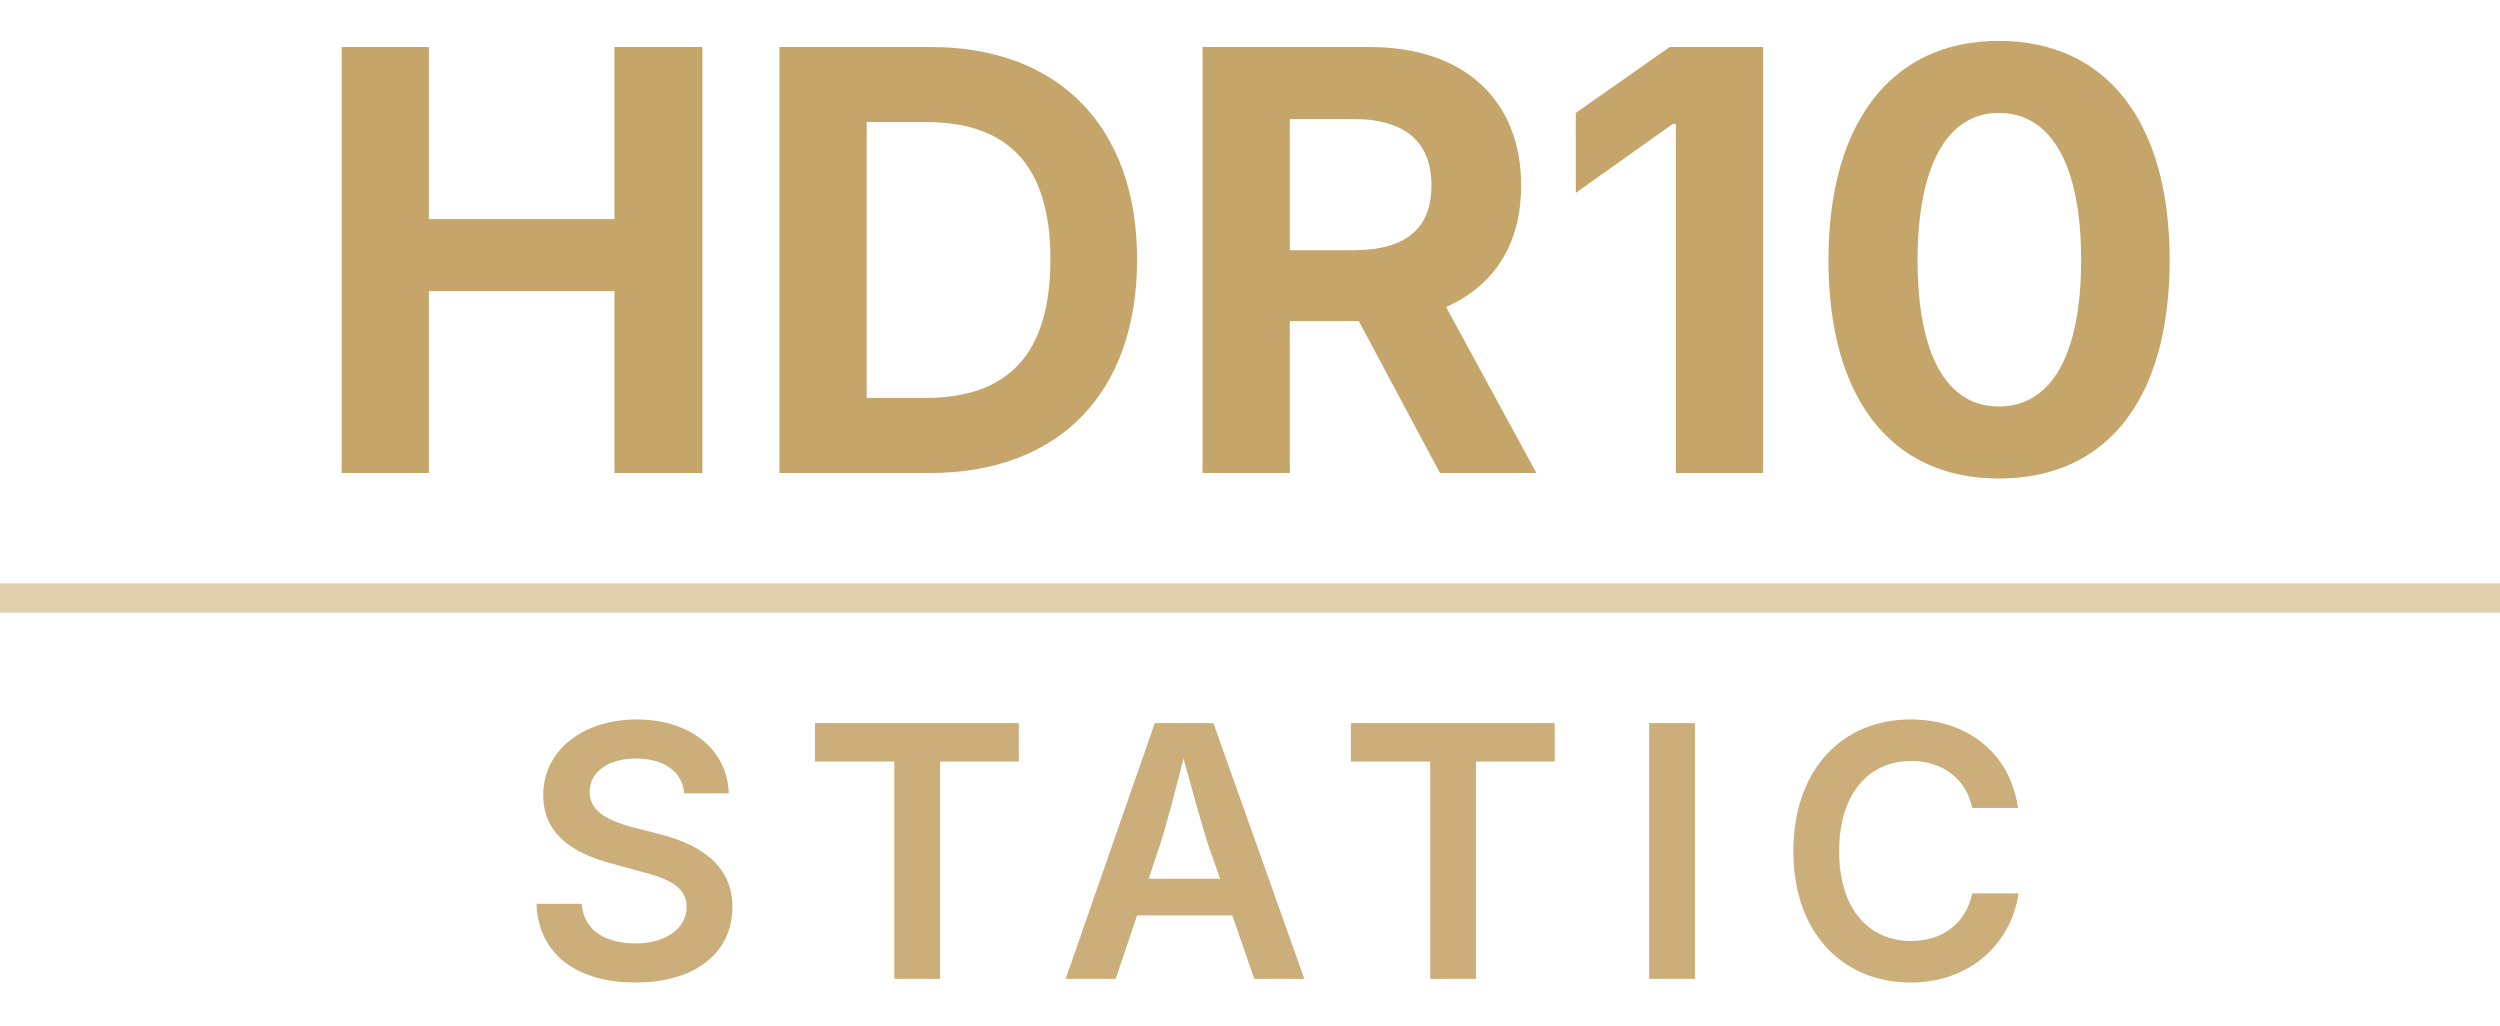
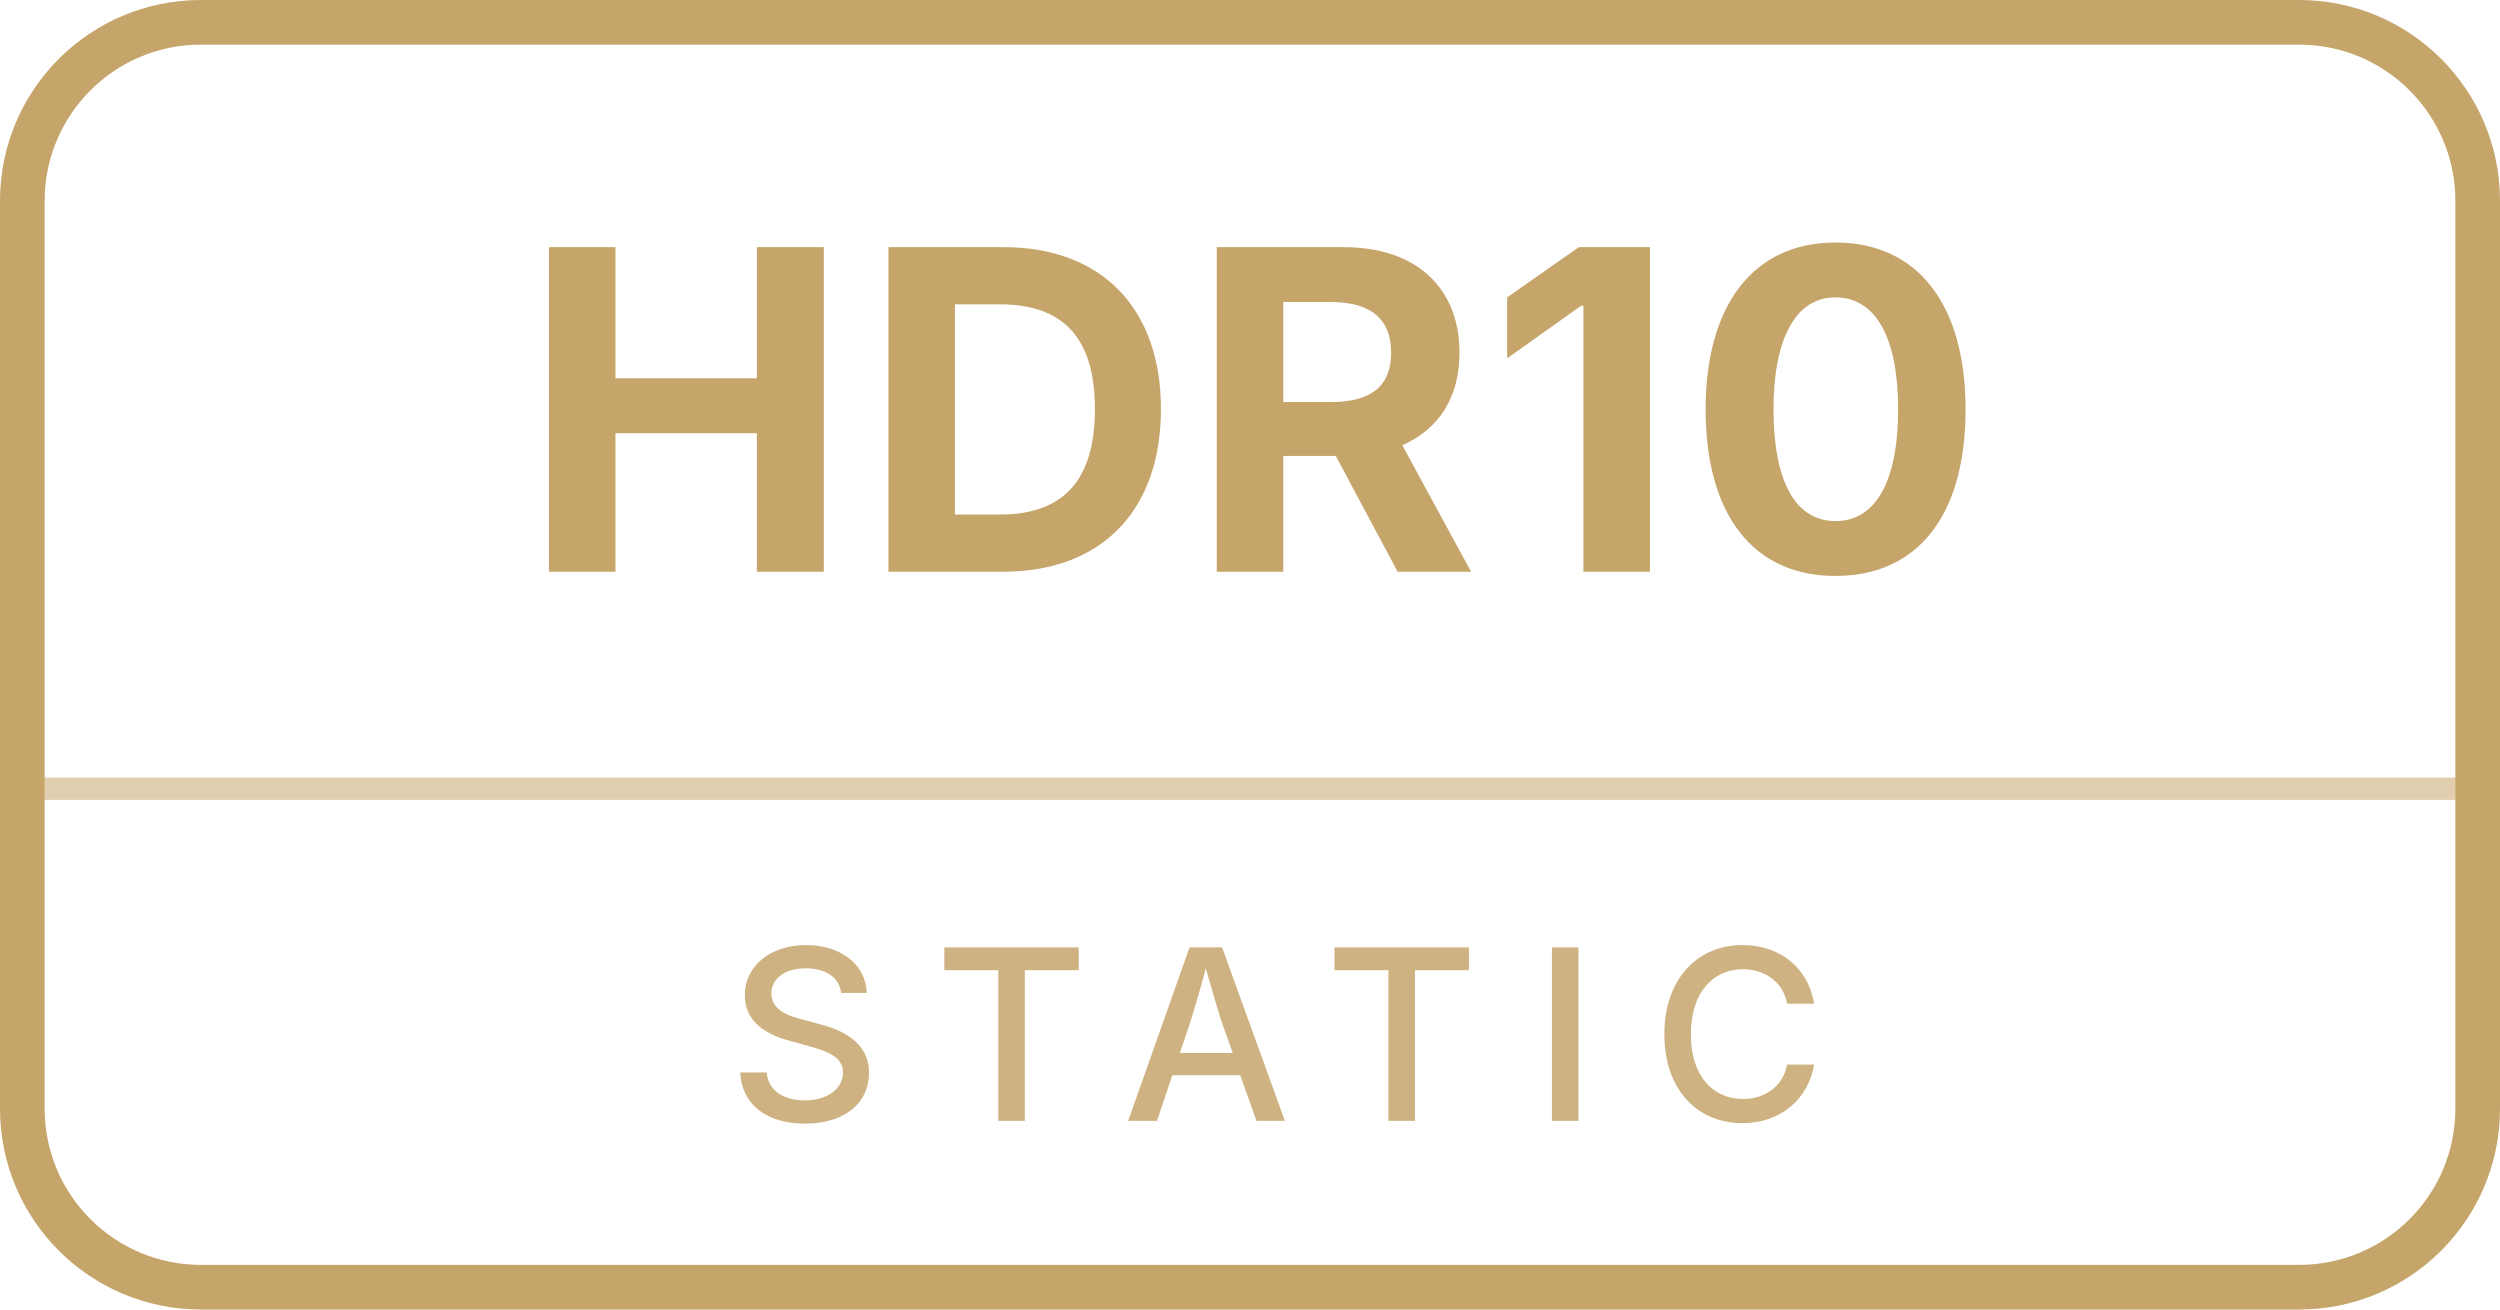
- <svg xmlns="http://www.w3.org/2000/svg" width="64" height="26.26" viewBox="0 0 64 26.26">
-   <text class="t" x="32.00" y="12.11" text-anchor="middle" font-family="Inter" font-weight="700" font-size="15" letter-spacing="0" fill="#C6A56B">HDR10</text>
-   <line x1="0" y1="15.31" x2="64" y2="15.31" stroke="#C6A56B" stroke-width="0.75" opacity=".55" />
-   <text class="b" x="32.70" y="25.06" text-anchor="middle" font-family="Inter" font-weight="600" font-size="9" letter-spacing="1.4" fill="#C6A56B" opacity=".9">STATIC</text>
+ <svg xmlns="http://www.w3.org/2000/svg" width="84" height="44" viewBox="0 0 84 44">
+   <rect x="0.75" y="0.75" width="82.5" height="42.5" rx="6" fill="none" stroke="#C6A56B" stroke-width="1.5" />
+   <line x1="0.75" y1="26.5" x2="83.25" y2="26.5" stroke="#C6A56B" stroke-width="0.75" opacity=".55" />
+   <text class="t" x="42.10" y="19.21" text-anchor="middle" font-family="Inter" font-weight="700" font-size="15" letter-spacing="0.2" fill="#C6A56B">HDR10</text>
+   <text class="b" x="42.90" y="37.66" text-anchor="middle" font-family="Inter" font-weight="500" font-size="8" letter-spacing="1.8" fill="#C6A56B" opacity=".85">STATIC</text>
</svg>
